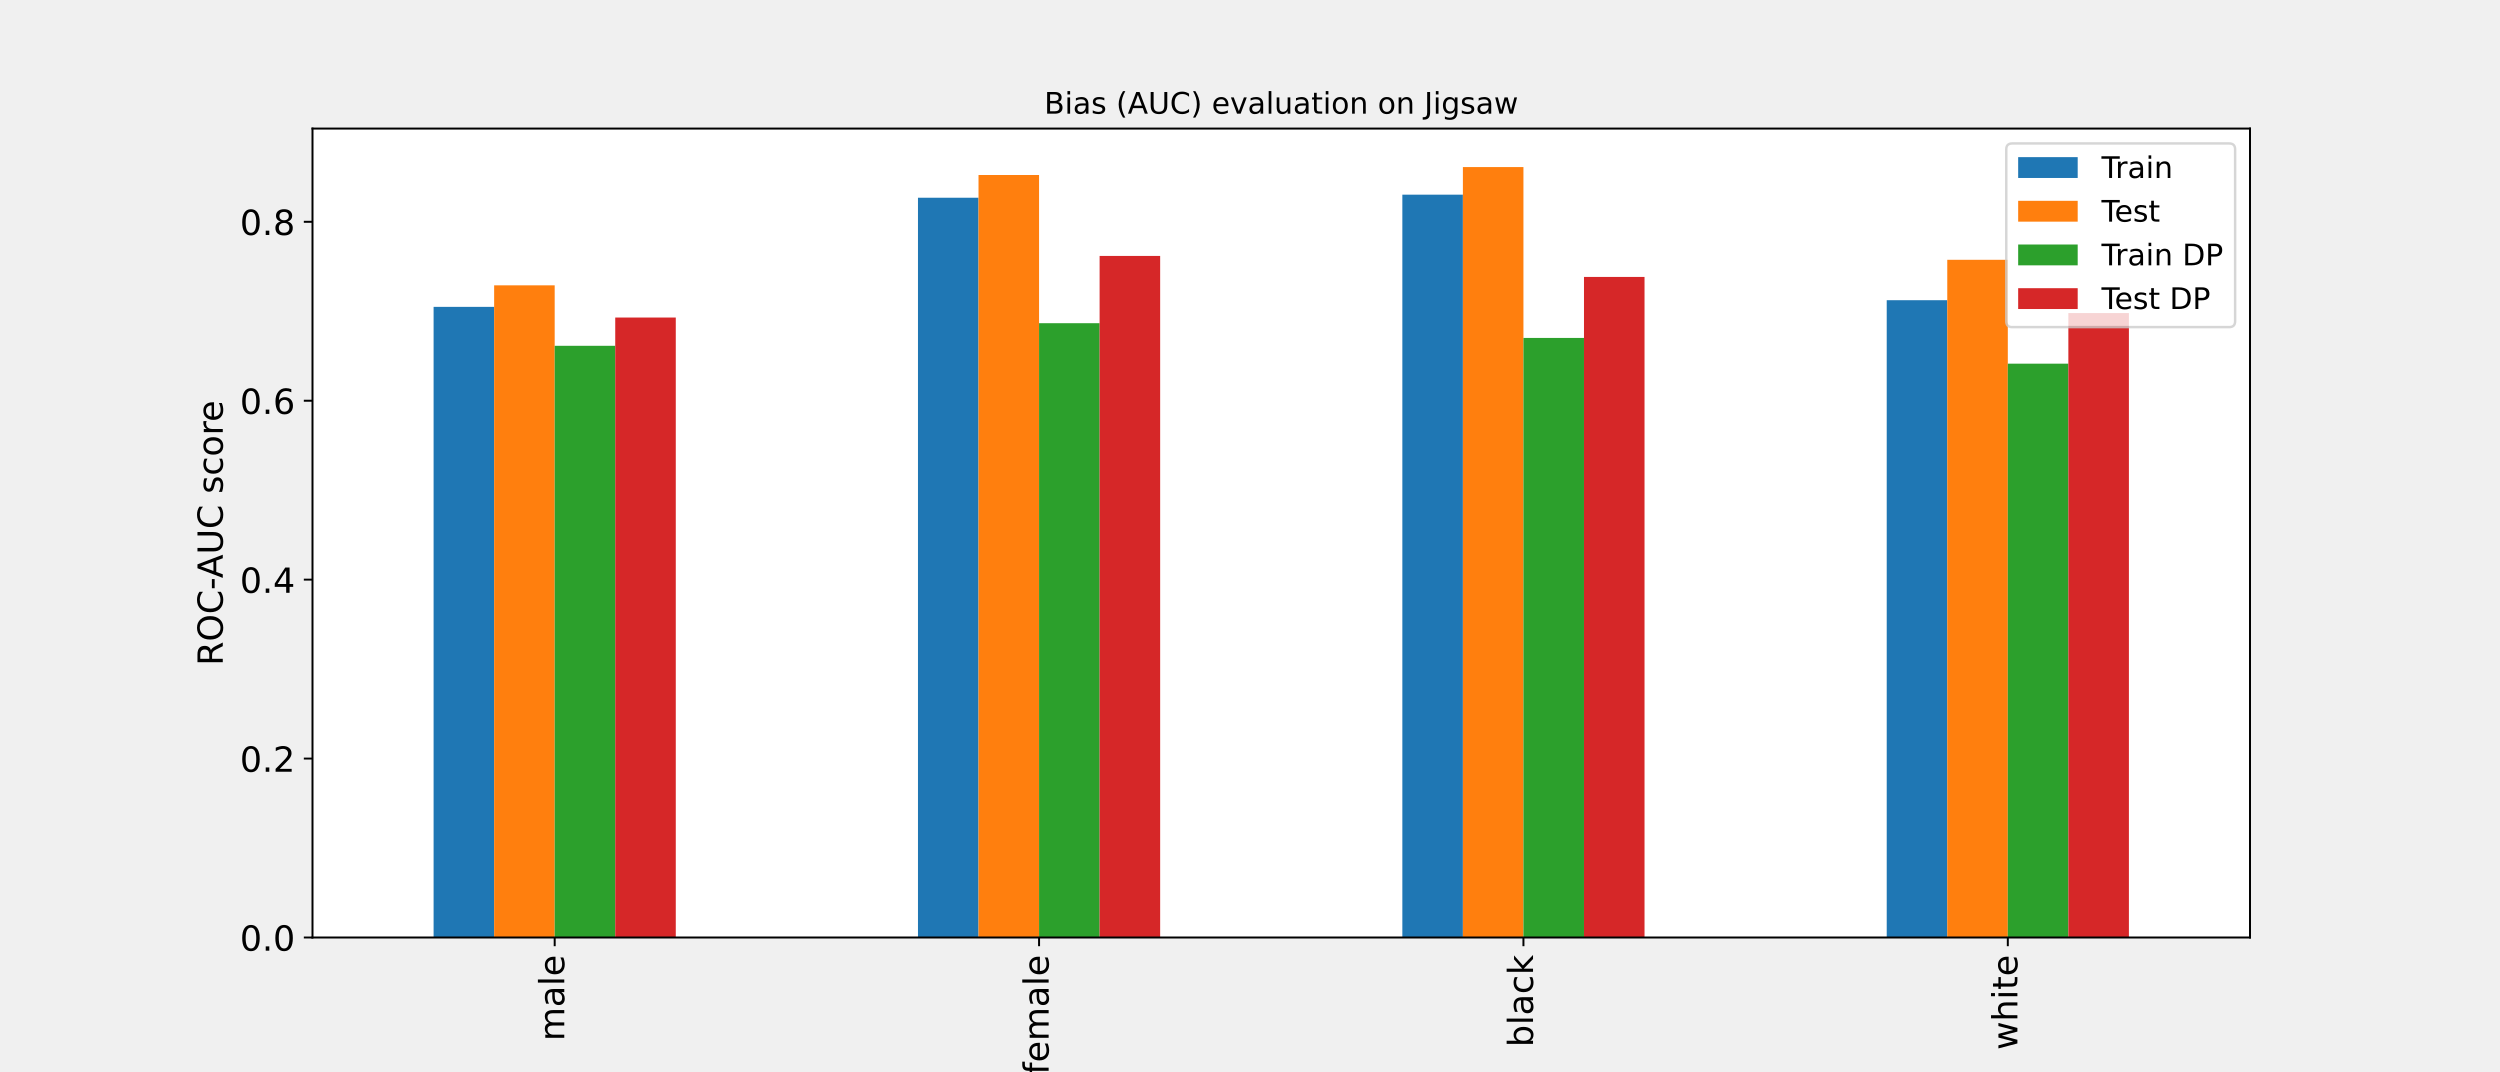
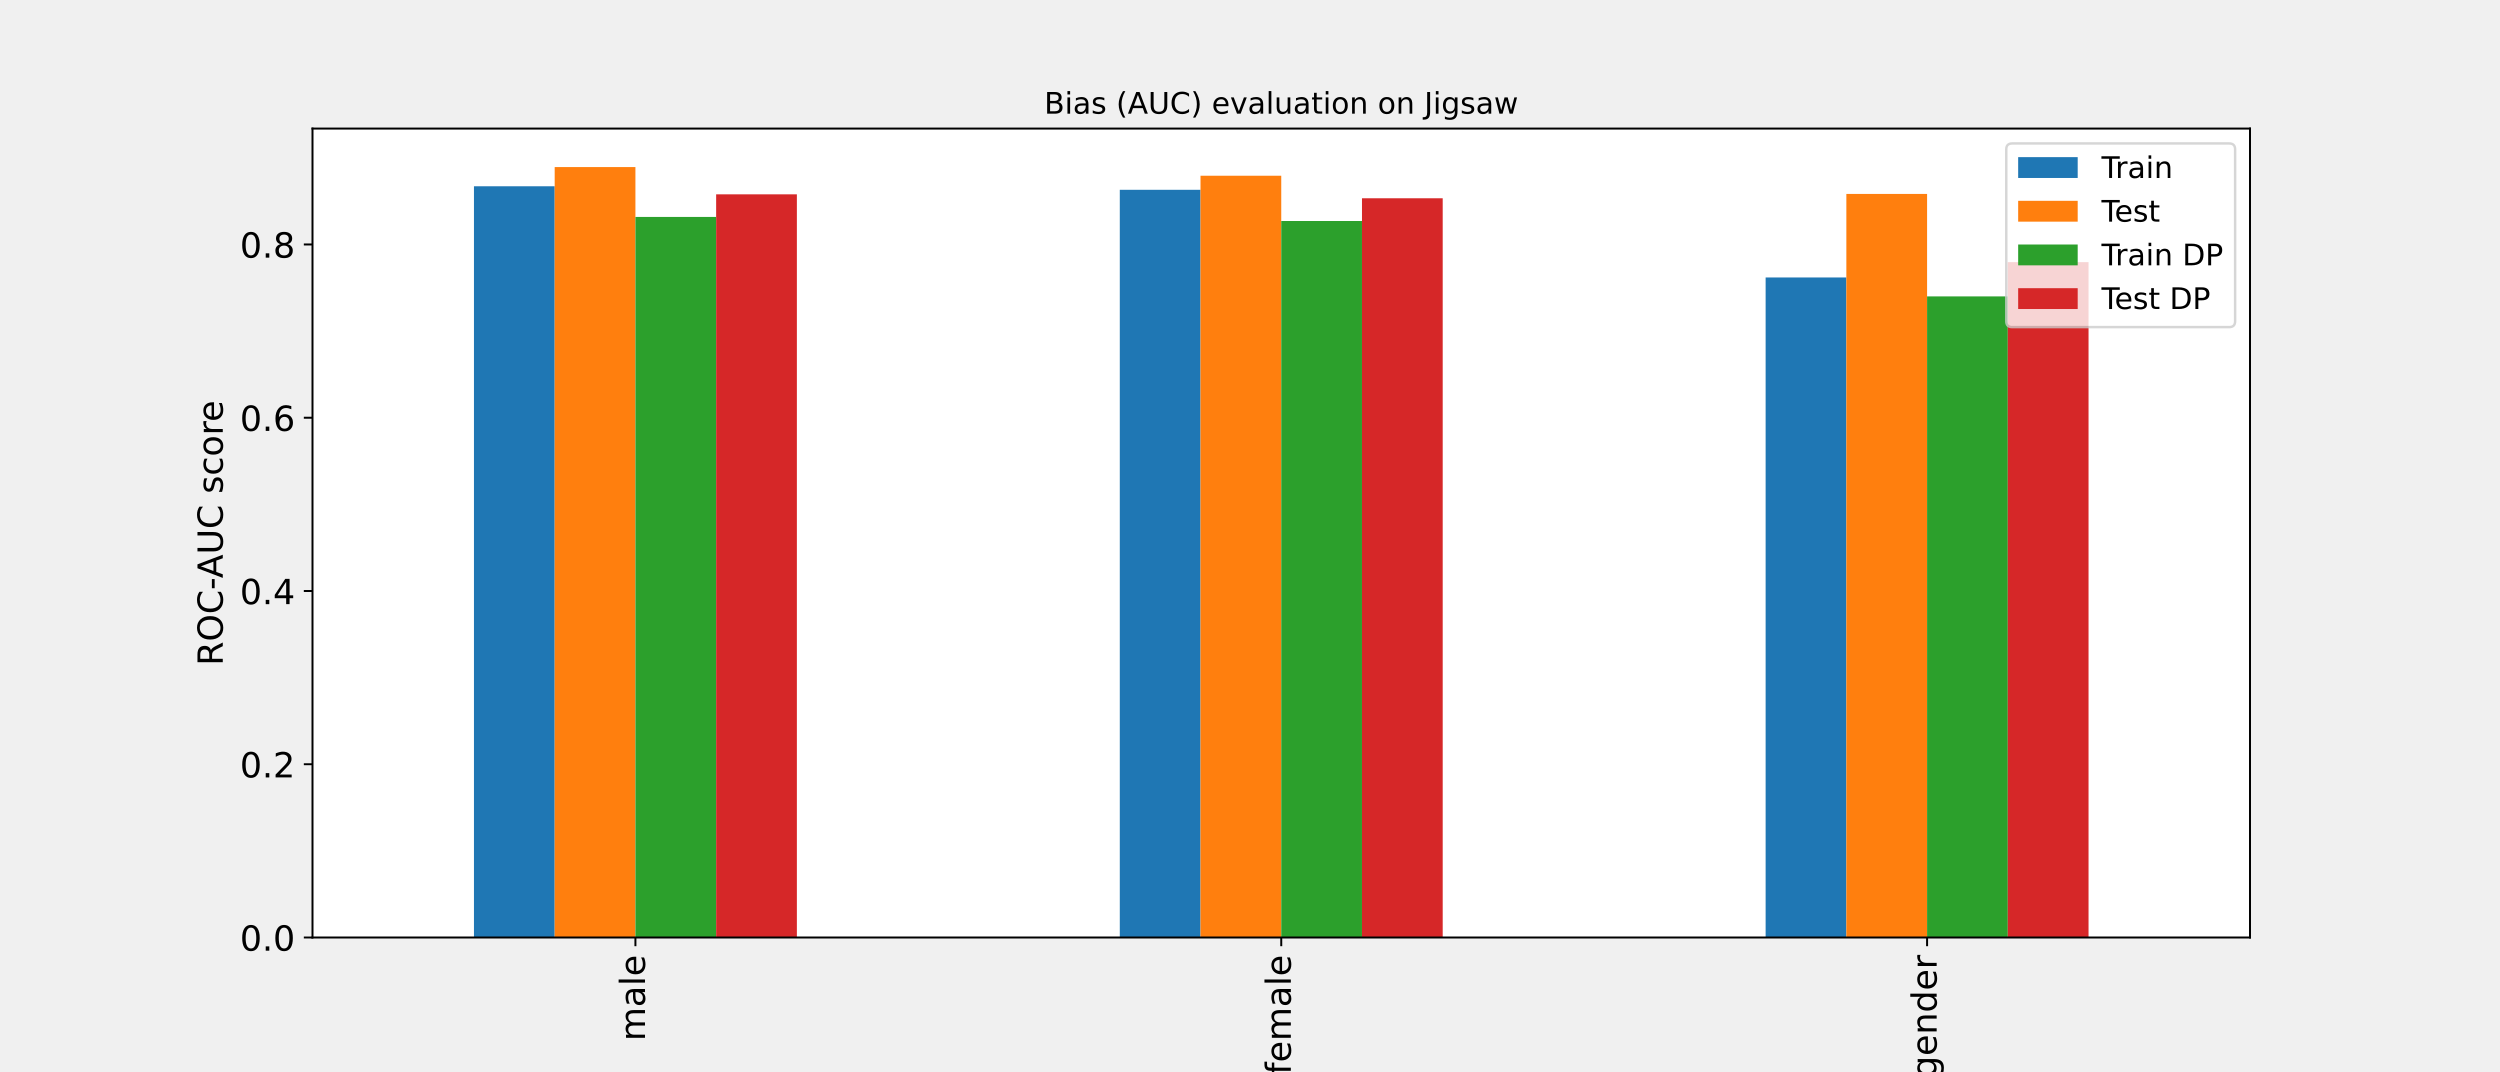
<svg xmlns="http://www.w3.org/2000/svg" xmlns:xlink="http://www.w3.org/1999/xlink" width="1008pt" height="432pt" viewBox="0 0 1008 432" version="1.1">
  <defs>
    <style type="text/css">*{stroke-linejoin: round; stroke-linecap: butt}</style>
  </defs>
  <g id="figure_1">
    <g id="patch_1">
      <path d="M 0 432  L 1008 432  L 1008 0  L 0 0  L 0 432  z " style="fill: none" />
    </g>
    <g id="axes_1">
      <g id="patch_2">
        <path d="M 126 378  L 907.2 378  L 907.2 51.84  L 126 51.84  z " style="fill: #ffffff" />
      </g>
      <g id="patch_3">
-         <path d="M 174.825 378  L 199.238 378  L 199.238 123.717  L 174.825 123.717  z " clip-path="url(#p5485284d85)" style="fill: #1f77b4" />
+         <path d="M 191.1 378  L 223.65 378  L 223.65 75.108  L 191.1 75.108  z " clip-path="url(#p9c6b521ac0)" style="fill: #1f77b4" />
      </g>
      <g id="patch_4">
-         <path d="M 370.125 378  L 394.538 378  L 394.538 79.714  L 370.125 79.714  z " clip-path="url(#p5485284d85)" style="fill: #1f77b4" />
+         <path d="M 451.5 378  L 484.05 378  L 484.05 76.526  L 451.5 76.526  z " clip-path="url(#p9c6b521ac0)" style="fill: #1f77b4" />
      </g>
      <g id="patch_5">
-         <path d="M 565.425 378  L 589.837 378  L 589.837 78.483  L 565.425 78.483  z " clip-path="url(#p5485284d85)" style="fill: #1f77b4" />
+         <path d="M 711.9 378  L 744.45 378  L 744.45 111.884  L 711.9 111.884  z " clip-path="url(#p9c6b521ac0)" style="fill: #1f77b4" />
      </g>
      <g id="patch_6">
-         <path d="M 760.725 378  L 785.138 378  L 785.138 121.033  L 760.725 121.033  z " clip-path="url(#p5485284d85)" style="fill: #1f77b4" />
+         <path d="M 223.65 378  L 256.2 378  L 256.2 67.371  L 223.65 67.371  z " clip-path="url(#p9c6b521ac0)" style="fill: #ff7f0e" />
      </g>
      <g id="patch_7">
-         <path d="M 199.238 378  L 223.65 378  L 223.65 115.05  L 199.238 115.05  z " clip-path="url(#p5485284d85)" style="fill: #ff7f0e" />
+         <path d="M 484.05 378  L 516.6 378  L 516.6 70.865  L 484.05 70.865  z " clip-path="url(#p9c6b521ac0)" style="fill: #ff7f0e" />
      </g>
      <g id="patch_8">
-         <path d="M 394.538 378  L 418.95 378  L 418.95 70.553  L 394.538 70.553  z " clip-path="url(#p5485284d85)" style="fill: #ff7f0e" />
+         <path d="M 744.45 378  L 777 378  L 777 78.185  L 744.45 78.185  z " clip-path="url(#p9c6b521ac0)" style="fill: #ff7f0e" />
      </g>
      <g id="patch_9">
-         <path d="M 589.837 378  L 614.25 378  L 614.25 67.371  L 589.837 67.371  z " clip-path="url(#p5485284d85)" style="fill: #ff7f0e" />
+         <path d="M 256.2 378  L 288.75 378  L 288.75 87.462  L 256.2 87.462  z " clip-path="url(#p9c6b521ac0)" style="fill: #2ca02c" />
      </g>
      <g id="patch_10">
-         <path d="M 785.138 378  L 809.55 378  L 809.55 104.739  L 785.138 104.739  z " clip-path="url(#p5485284d85)" style="fill: #ff7f0e" />
+         <path d="M 516.6 378  L 549.15 378  L 549.15 89.11  L 516.6 89.11  z " clip-path="url(#p9c6b521ac0)" style="fill: #2ca02c" />
      </g>
      <g id="patch_11">
-         <path d="M 223.65 378  L 248.062 378  L 248.062 139.423  L 223.65 139.423  z " clip-path="url(#p5485284d85)" style="fill: #2ca02c" />
+         <path d="M 777 378  L 809.55 378  L 809.55 119.516  L 777 119.516  z " clip-path="url(#p9c6b521ac0)" style="fill: #2ca02c" />
      </g>
      <g id="patch_12">
-         <path d="M 418.95 378  L 443.363 378  L 443.363 130.321  L 418.95 130.321  z " clip-path="url(#p5485284d85)" style="fill: #2ca02c" />
+         <path d="M 288.75 378  L 321.3 378  L 321.3 78.343  L 288.75 78.343  z " clip-path="url(#p9c6b521ac0)" style="fill: #d62728" />
      </g>
      <g id="patch_13">
-         <path d="M 614.25 378  L 638.663 378  L 638.663 136.266  L 614.25 136.266  z " clip-path="url(#p5485284d85)" style="fill: #2ca02c" />
+         <path d="M 549.15 378  L 581.7 378  L 581.7 79.942  L 549.15 79.942  z " clip-path="url(#p9c6b521ac0)" style="fill: #d62728" />
      </g>
      <g id="patch_14">
-         <path d="M 809.55 378  L 833.962 378  L 833.962 146.628  L 809.55 146.628  z " clip-path="url(#p5485284d85)" style="fill: #2ca02c" />
-       </g>
-       <g id="patch_15">
-         <path d="M 248.062 378  L 272.475 378  L 272.475 128.037  L 248.062 128.037  z " clip-path="url(#p5485284d85)" style="fill: #d62728" />
-       </g>
-       <g id="patch_16">
-         <path d="M 443.363 378  L 467.775 378  L 467.775 103.181  L 443.363 103.181  z " clip-path="url(#p5485284d85)" style="fill: #d62728" />
-       </g>
-       <g id="patch_17">
-         <path d="M 638.663 378  L 663.075 378  L 663.075 111.656  L 638.663 111.656  z " clip-path="url(#p5485284d85)" style="fill: #d62728" />
-       </g>
-       <g id="patch_18">
-         <path d="M 833.962 378  L 858.375 378  L 858.375 126.241  L 833.962 126.241  z " clip-path="url(#p5485284d85)" style="fill: #d62728" />
+         <path d="M 809.55 378  L 842.1 378  L 842.1 105.679  L 809.55 105.679  z " clip-path="url(#p9c6b521ac0)" style="fill: #d62728" />
      </g>
      <g id="matplotlib.axis_1">
        <g id="xtick_1">
          <g id="line2d_1">
            <defs>
-               <path id="m1c34c48294" d="M 0 0  L 0 3.5  " style="stroke: #000000; stroke-width: 0.8" />
-             </defs>
-             <g>
-               <use xlink:href="#m1c34c48294" x="223.65" y="378" style="stroke: #000000; stroke-width: 0.8" />
+               <path id="m865c3a730e" d="M 0 0  L 0 3.5  " style="stroke: #000000; stroke-width: 0.8" />
+             </defs>
+             <g>
+               <use xlink:href="#m865c3a730e" x="256.2" y="378" style="stroke: #000000; stroke-width: 0.8" />
            </g>
          </g>
          <g id="text_1">
-             <g transform="translate(227.5131 419.72)rotate(-90)scale(0.14 -0.14)">
+             <g transform="translate(260.0631 419.72)rotate(-90)scale(0.14 -0.14)">
              <defs>
                <path id="DejaVuSans-6d" d="M 3328 2828  Q 3544 3216 3844 3400  Q 4144 3584 4550 3584  Q 5097 3584 5394 3201  Q 5691 2819 5691 2113  L 5691 0  L 5113 0  L 5113 2094  Q 5113 2597 4934 2840  Q 4756 3084 4391 3084  Q 3944 3084 3684 2787  Q 3425 2491 3425 1978  L 3425 0  L 2847 0  L 2847 2094  Q 2847 2600 2669 2842  Q 2491 3084 2119 3084  Q 1678 3084 1418 2786  Q 1159 2488 1159 1978  L 1159 0  L 581 0  L 581 3500  L 1159 3500  L 1159 2956  Q 1356 3278 1631 3431  Q 1906 3584 2284 3584  Q 2666 3584 2933 3390  Q 3200 3197 3328 2828  z " transform="scale(0.015625)" />
                <path id="DejaVuSans-61" d="M 2194 1759  Q 1497 1759 1228 1600  Q 959 1441 959 1056  Q 959 750 1161 570  Q 1363 391 1709 391  Q 2188 391 2477 730  Q 2766 1069 2766 1631  L 2766 1759  L 2194 1759  z M 3341 1997  L 3341 0  L 2766 0  L 2766 531  Q 2569 213 2275 61  Q 1981 -91 1556 -91  Q 1019 -91 701 211  Q 384 513 384 1019  Q 384 1609 779 1909  Q 1175 2209 1959 2209  L 2766 2209  L 2766 2266  Q 2766 2663 2505 2880  Q 2244 3097 1772 3097  Q 1472 3097 1187 3025  Q 903 2953 641 2809  L 641 3341  Q 956 3463 1253 3523  Q 1550 3584 1831 3584  Q 2591 3584 2966 3190  Q 3341 2797 3341 1997  z " transform="scale(0.015625)" />
                <path id="DejaVuSans-6c" d="M 603 4863  L 1178 4863  L 1178 0  L 603 0  L 603 4863  z " transform="scale(0.015625)" />
                <path id="DejaVuSans-65" d="M 3597 1894  L 3597 1613  L 953 1613  Q 991 1019 1311 708  Q 1631 397 2203 397  Q 2534 397 2845 478  Q 3156 559 3463 722  L 3463 178  Q 3153 47 2828 -22  Q 2503 -91 2169 -91  Q 1331 -91 842 396  Q 353 884 353 1716  Q 353 2575 817 3079  Q 1281 3584 2069 3584  Q 2775 3584 3186 3129  Q 3597 2675 3597 1894  z M 3022 2063  Q 3016 2534 2758 2815  Q 2500 3097 2075 3097  Q 1594 3097 1305 2825  Q 1016 2553 972 2059  L 3022 2063  z " transform="scale(0.015625)" />
              </defs>
              <use xlink:href="#DejaVuSans-6d" />
              <use xlink:href="#DejaVuSans-61" x="97.412" />
              <use xlink:href="#DejaVuSans-6c" x="158.691" />
              <use xlink:href="#DejaVuSans-65" x="186.475" />
            </g>
          </g>
        </g>
        <g id="xtick_2">
          <g id="line2d_2">
            <g>
-               <use xlink:href="#m1c34c48294" x="418.95" y="378" style="stroke: #000000; stroke-width: 0.8" />
+               <use xlink:href="#m865c3a730e" x="516.6" y="378" style="stroke: #000000; stroke-width: 0.8" />
            </g>
          </g>
          <g id="text_2">
-             <g transform="translate(422.8131 433.2628)rotate(-90)scale(0.14 -0.14)">
+             <g transform="translate(520.4631 433.2628)rotate(-90)scale(0.14 -0.14)">
              <defs>
                <path id="DejaVuSans-66" d="M 2375 4863  L 2375 4384  L 1825 4384  Q 1516 4384 1395 4259  Q 1275 4134 1275 3809  L 1275 3500  L 2222 3500  L 2222 3053  L 1275 3053  L 1275 0  L 697 0  L 697 3053  L 147 3053  L 147 3500  L 697 3500  L 697 3744  Q 697 4328 969 4595  Q 1241 4863 1831 4863  L 2375 4863  z " transform="scale(0.015625)" />
              </defs>
              <use xlink:href="#DejaVuSans-66" />
              <use xlink:href="#DejaVuSans-65" x="35.205" />
              <use xlink:href="#DejaVuSans-6d" x="96.729" />
              <use xlink:href="#DejaVuSans-61" x="194.141" />
              <use xlink:href="#DejaVuSans-6c" x="255.42" />
              <use xlink:href="#DejaVuSans-65" x="283.203" />
            </g>
          </g>
        </g>
        <g id="xtick_3">
          <g id="line2d_3">
            <g>
-               <use xlink:href="#m1c34c48294" x="614.25" y="378" style="stroke: #000000; stroke-width: 0.8" />
+               <use xlink:href="#m865c3a730e" x="777" y="378" style="stroke: #000000; stroke-width: 0.8" />
            </g>
          </g>
          <g id="text_3">
-             <g transform="translate(618.1131 422.1612)rotate(-90)scale(0.14 -0.14)">
-               <defs>
-                 <path id="DejaVuSans-62" d="M 3116 1747  Q 3116 2381 2855 2742  Q 2594 3103 2138 3103  Q 1681 3103 1420 2742  Q 1159 2381 1159 1747  Q 1159 1113 1420 752  Q 1681 391 2138 391  Q 2594 391 2855 752  Q 3116 1113 3116 1747  z M 1159 2969  Q 1341 3281 1617 3432  Q 1894 3584 2278 3584  Q 2916 3584 3314 3078  Q 3713 2572 3713 1747  Q 3713 922 3314 415  Q 2916 -91 2278 -91  Q 1894 -91 1617 61  Q 1341 213 1159 525  L 1159 0  L 581 0  L 581 4863  L 1159 4863  L 1159 2969  z " transform="scale(0.015625)" />
-                 <path id="DejaVuSans-63" d="M 3122 3366  L 3122 2828  Q 2878 2963 2633 3030  Q 2388 3097 2138 3097  Q 1578 3097 1268 2742  Q 959 2388 959 1747  Q 959 1106 1268 751  Q 1578 397 2138 397  Q 2388 397 2633 464  Q 2878 531 3122 666  L 3122 134  Q 2881 22 2623 -34  Q 2366 -91 2075 -91  Q 1284 -91 818 406  Q 353 903 353 1747  Q 353 2603 823 3093  Q 1294 3584 2113 3584  Q 2378 3584 2631 3529  Q 2884 3475 3122 3366  z " transform="scale(0.015625)" />
-                 <path id="DejaVuSans-6b" d="M 581 4863  L 1159 4863  L 1159 1991  L 2875 3500  L 3609 3500  L 1753 1863  L 3688 0  L 2938 0  L 1159 1709  L 1159 0  L 581 0  L 581 4863  z " transform="scale(0.015625)" />
-               </defs>
-               <use xlink:href="#DejaVuSans-62" />
-               <use xlink:href="#DejaVuSans-6c" x="63.477" />
-               <use xlink:href="#DejaVuSans-61" x="91.26" />
-               <use xlink:href="#DejaVuSans-63" x="152.539" />
-               <use xlink:href="#DejaVuSans-6b" x="207.52" />
-             </g>
-           </g>
-         </g>
-         <g id="xtick_4">
-           <g id="line2d_4">
-             <g>
-               <use xlink:href="#m1c34c48294" x="809.55" y="378" style="stroke: #000000; stroke-width: 0.8" />
-             </g>
-           </g>
-           <g id="text_4">
-             <g transform="translate(813.4131 423.3141)rotate(-90)scale(0.14 -0.14)">
-               <defs>
-                 <path id="DejaVuSans-77" d="M 269 3500  L 844 3500  L 1563 769  L 2278 3500  L 2956 3500  L 3675 769  L 4391 3500  L 4966 3500  L 4050 0  L 3372 0  L 2619 2869  L 1863 0  L 1184 0  L 269 3500  z " transform="scale(0.015625)" />
-                 <path id="DejaVuSans-68" d="M 3513 2113  L 3513 0  L 2938 0  L 2938 2094  Q 2938 2591 2744 2837  Q 2550 3084 2163 3084  Q 1697 3084 1428 2787  Q 1159 2491 1159 1978  L 1159 0  L 581 0  L 581 4863  L 1159 4863  L 1159 2956  Q 1366 3272 1645 3428  Q 1925 3584 2291 3584  Q 2894 3584 3203 3211  Q 3513 2838 3513 2113  z " transform="scale(0.015625)" />
-                 <path id="DejaVuSans-69" d="M 603 3500  L 1178 3500  L 1178 0  L 603 0  L 603 3500  z M 603 4863  L 1178 4863  L 1178 4134  L 603 4134  L 603 4863  z " transform="scale(0.015625)" />
+             <g transform="translate(780.8631 470.6209)rotate(-90)scale(0.14 -0.14)">
+               <defs>
                <path id="DejaVuSans-74" d="M 1172 4494  L 1172 3500  L 2356 3500  L 2356 3053  L 1172 3053  L 1172 1153  Q 1172 725 1289 603  Q 1406 481 1766 481  L 2356 481  L 2356 0  L 1766 0  Q 1100 0 847 248  Q 594 497 594 1153  L 594 3053  L 172 3053  L 172 3500  L 594 3500  L 594 4494  L 1172 4494  z " transform="scale(0.015625)" />
-               </defs>
-               <use xlink:href="#DejaVuSans-77" />
-               <use xlink:href="#DejaVuSans-68" x="81.787" />
-               <use xlink:href="#DejaVuSans-69" x="145.166" />
-               <use xlink:href="#DejaVuSans-74" x="172.949" />
-               <use xlink:href="#DejaVuSans-65" x="212.158" />
-             </g>
-           </g>
-         </g>
-         <g id="text_5">
-           <g transform="translate(489.7714 447.9006)scale(0.14 -0.14)">
+                 <path id="DejaVuSans-72" d="M 2631 2963  Q 2534 3019 2420 3045  Q 2306 3072 2169 3072  Q 1681 3072 1420 2755  Q 1159 2438 1159 1844  L 1159 0  L 581 0  L 581 3500  L 1159 3500  L 1159 2956  Q 1341 3275 1631 3429  Q 1922 3584 2338 3584  Q 2397 3584 2469 3576  Q 2541 3569 2628 3553  L 2631 2963  z " transform="scale(0.015625)" />
+                 <path id="DejaVuSans-6e" d="M 3513 2113  L 3513 0  L 2938 0  L 2938 2094  Q 2938 2591 2744 2837  Q 2550 3084 2163 3084  Q 1697 3084 1428 2787  Q 1159 2491 1159 1978  L 1159 0  L 581 0  L 581 3500  L 1159 3500  L 1159 2956  Q 1366 3272 1645 3428  Q 1925 3584 2291 3584  Q 2894 3584 3203 3211  Q 3513 2838 3513 2113  z " transform="scale(0.015625)" />
+                 <path id="DejaVuSans-73" d="M 2834 3397  L 2834 2853  Q 2591 2978 2328 3040  Q 2066 3103 1784 3103  Q 1356 3103 1142 2972  Q 928 2841 928 2578  Q 928 2378 1081 2264  Q 1234 2150 1697 2047  L 1894 2003  Q 2506 1872 2764 1633  Q 3022 1394 3022 966  Q 3022 478 2636 193  Q 2250 -91 1575 -91  Q 1294 -91 989 -36  Q 684 19 347 128  L 347 722  Q 666 556 975 473  Q 1284 391 1588 391  Q 1994 391 2212 530  Q 2431 669 2431 922  Q 2431 1156 2273 1281  Q 2116 1406 1581 1522  L 1381 1569  Q 847 1681 609 1914  Q 372 2147 372 2553  Q 372 3047 722 3315  Q 1072 3584 1716 3584  Q 2034 3584 2315 3537  Q 2597 3491 2834 3397  z " transform="scale(0.015625)" />
+                 <path id="DejaVuSans-67" d="M 2906 1791  Q 2906 2416 2648 2759  Q 2391 3103 1925 3103  Q 1463 3103 1205 2759  Q 947 2416 947 1791  Q 947 1169 1205 825  Q 1463 481 1925 481  Q 2391 481 2648 825  Q 2906 1169 2906 1791  z M 3481 434  Q 3481 -459 3084 -895  Q 2688 -1331 1869 -1331  Q 1566 -1331 1297 -1286  Q 1028 -1241 775 -1147  L 775 -588  Q 1028 -725 1275 -790  Q 1522 -856 1778 -856  Q 2344 -856 2625 -561  Q 2906 -266 2906 331  L 2906 616  Q 2728 306 2450 153  Q 2172 0 1784 0  Q 1141 0 747 490  Q 353 981 353 1791  Q 353 2603 747 3093  Q 1141 3584 1784 3584  Q 2172 3584 2450 3431  Q 2728 3278 2906 2969  L 2906 3500  L 3481 3500  L 3481 434  z " transform="scale(0.015625)" />
+                 <path id="DejaVuSans-64" d="M 2906 2969  L 2906 4863  L 3481 4863  L 3481 0  L 2906 0  L 2906 525  Q 2725 213 2448 61  Q 2172 -91 1784 -91  Q 1150 -91 751 415  Q 353 922 353 1747  Q 353 2572 751 3078  Q 1150 3584 1784 3584  Q 2172 3584 2448 3432  Q 2725 3281 2906 2969  z M 947 1747  Q 947 1113 1208 752  Q 1469 391 1925 391  Q 2381 391 2643 752  Q 2906 1113 2906 1747  Q 2906 2381 2643 2742  Q 2381 3103 1925 3103  Q 1469 3103 1208 2742  Q 947 2381 947 1747  z " transform="scale(0.015625)" />
+               </defs>
+               <use xlink:href="#DejaVuSans-74" />
+               <use xlink:href="#DejaVuSans-72" x="39.209" />
+               <use xlink:href="#DejaVuSans-61" x="80.322" />
+               <use xlink:href="#DejaVuSans-6e" x="141.602" />
+               <use xlink:href="#DejaVuSans-73" x="204.98" />
+               <use xlink:href="#DejaVuSans-67" x="257.08" />
+               <use xlink:href="#DejaVuSans-65" x="320.557" />
+               <use xlink:href="#DejaVuSans-6e" x="382.08" />
+               <use xlink:href="#DejaVuSans-64" x="445.459" />
+               <use xlink:href="#DejaVuSans-65" x="508.936" />
+               <use xlink:href="#DejaVuSans-72" x="570.459" />
+             </g>
+           </g>
+         </g>
+         <g id="text_4">
+           <g transform="translate(489.7714 485.2588)scale(0.14 -0.14)">
            <defs>
              <path id="DejaVuSans-49" d="M 628 4666  L 1259 4666  L 1259 0  L 628 0  L 628 4666  z " transform="scale(0.015625)" />
-               <path id="DejaVuSans-64" d="M 2906 2969  L 2906 4863  L 3481 4863  L 3481 0  L 2906 0  L 2906 525  Q 2725 213 2448 61  Q 2172 -91 1784 -91  Q 1150 -91 751 415  Q 353 922 353 1747  Q 353 2572 751 3078  Q 1150 3584 1784 3584  Q 2172 3584 2448 3432  Q 2725 3281 2906 2969  z M 947 1747  Q 947 1113 1208 752  Q 1469 391 1925 391  Q 2381 391 2643 752  Q 2906 1113 2906 1747  Q 2906 2381 2643 2742  Q 2381 3103 1925 3103  Q 1469 3103 1208 2742  Q 947 2381 947 1747  z " transform="scale(0.015625)" />
-               <path id="DejaVuSans-6e" d="M 3513 2113  L 3513 0  L 2938 0  L 2938 2094  Q 2938 2591 2744 2837  Q 2550 3084 2163 3084  Q 1697 3084 1428 2787  Q 1159 2491 1159 1978  L 1159 0  L 581 0  L 581 3500  L 1159 3500  L 1159 2956  Q 1366 3272 1645 3428  Q 1925 3584 2291 3584  Q 2894 3584 3203 3211  Q 3513 2838 3513 2113  z " transform="scale(0.015625)" />
+               <path id="DejaVuSans-69" d="M 603 3500  L 1178 3500  L 1178 0  L 603 0  L 603 3500  z M 603 4863  L 1178 4863  L 1178 4134  L 603 4134  L 603 4863  z " transform="scale(0.015625)" />
              <path id="DejaVuSans-79" d="M 2059 -325  Q 1816 -950 1584 -1140  Q 1353 -1331 966 -1331  L 506 -1331  L 506 -850  L 844 -850  Q 1081 -850 1212 -737  Q 1344 -625 1503 -206  L 1606 56  L 191 3500  L 800 3500  L 1894 763  L 2988 3500  L 3597 3500  L 2059 -325  z " transform="scale(0.015625)" />
            </defs>
            <use xlink:href="#DejaVuSans-49" />
            <use xlink:href="#DejaVuSans-64" x="29.492" />
            <use xlink:href="#DejaVuSans-65" x="92.969" />
            <use xlink:href="#DejaVuSans-6e" x="154.492" />
            <use xlink:href="#DejaVuSans-74" x="217.871" />
            <use xlink:href="#DejaVuSans-69" x="257.08" />
            <use xlink:href="#DejaVuSans-74" x="284.863" />
            <use xlink:href="#DejaVuSans-79" x="324.072" />
          </g>
        </g>
      </g>
      <g id="matplotlib.axis_2">
        <g id="ytick_1">
-           <g id="line2d_5">
-             <defs>
-               <path id="mc48a473518" d="M 0 0  L -3.5 0  " style="stroke: #000000; stroke-width: 0.8" />
-             </defs>
-             <g>
-               <use xlink:href="#mc48a473518" x="126" y="378" style="stroke: #000000; stroke-width: 0.8" />
-             </g>
-           </g>
-           <g id="text_6">
+           <g id="line2d_4">
+             <defs>
+               <path id="mccfaea343c" d="M 0 0  L -3.5 0  " style="stroke: #000000; stroke-width: 0.8" />
+             </defs>
+             <g>
+               <use xlink:href="#mccfaea343c" x="126" y="378" style="stroke: #000000; stroke-width: 0.8" />
+             </g>
+           </g>
+           <g id="text_5">
            <g transform="translate(96.73562 383.3189)scale(0.14 -0.14)">
              <defs>
                <path id="DejaVuSans-30" d="M 2034 4250  Q 1547 4250 1301 3770  Q 1056 3291 1056 2328  Q 1056 1369 1301 889  Q 1547 409 2034 409  Q 2525 409 2770 889  Q 3016 1369 3016 2328  Q 3016 3291 2770 3770  Q 2525 4250 2034 4250  z M 2034 4750  Q 2819 4750 3233 4129  Q 3647 3509 3647 2328  Q 3647 1150 3233 529  Q 2819 -91 2034 -91  Q 1250 -91 836 529  Q 422 1150 422 2328  Q 422 3509 836 4129  Q 1250 4750 2034 4750  z " transform="scale(0.015625)" />
                <path id="DejaVuSans-2e" d="M 684 794  L 1344 794  L 1344 0  L 684 0  L 684 794  z " transform="scale(0.015625)" />
              </defs>
              <use xlink:href="#DejaVuSans-30" />
              <use xlink:href="#DejaVuSans-2e" x="63.623" />
              <use xlink:href="#DejaVuSans-30" x="95.41" />
            </g>
          </g>
        </g>
        <g id="ytick_2">
+           <g id="line2d_5">
+             <g>
+               <use xlink:href="#mccfaea343c" x="126" y="308.14" style="stroke: #000000; stroke-width: 0.8" />
+             </g>
+           </g>
+           <g id="text_6">
+             <g transform="translate(96.73562 313.4593)scale(0.14 -0.14)">
+               <defs>
+                 <path id="DejaVuSans-32" d="M 1228 531  L 3431 531  L 3431 0  L 469 0  L 469 531  Q 828 903 1448 1529  Q 2069 2156 2228 2338  Q 2531 2678 2651 2914  Q 2772 3150 2772 3378  Q 2772 3750 2511 3984  Q 2250 4219 1831 4219  Q 1534 4219 1204 4116  Q 875 4013 500 3803  L 500 4441  Q 881 4594 1212 4672  Q 1544 4750 1819 4750  Q 2544 4750 2975 4387  Q 3406 4025 3406 3419  Q 3406 3131 3298 2873  Q 3191 2616 2906 2266  Q 2828 2175 2409 1742  Q 1991 1309 1228 531  z " transform="scale(0.015625)" />
+               </defs>
+               <use xlink:href="#DejaVuSans-30" />
+               <use xlink:href="#DejaVuSans-2e" x="63.623" />
+               <use xlink:href="#DejaVuSans-32" x="95.41" />
+             </g>
+           </g>
+         </g>
+         <g id="ytick_3">
          <g id="line2d_6">
            <g>
-               <use xlink:href="#mc48a473518" x="126" y="305.855" style="stroke: #000000; stroke-width: 0.8" />
+               <use xlink:href="#mccfaea343c" x="126" y="238.281" style="stroke: #000000; stroke-width: 0.8" />
            </g>
          </g>
          <g id="text_7">
-             <g transform="translate(96.73562 311.1743)scale(0.14 -0.14)">
-               <defs>
-                 <path id="DejaVuSans-32" d="M 1228 531  L 3431 531  L 3431 0  L 469 0  L 469 531  Q 828 903 1448 1529  Q 2069 2156 2228 2338  Q 2531 2678 2651 2914  Q 2772 3150 2772 3378  Q 2772 3750 2511 3984  Q 2250 4219 1831 4219  Q 1534 4219 1204 4116  Q 875 4013 500 3803  L 500 4441  Q 881 4594 1212 4672  Q 1544 4750 1819 4750  Q 2544 4750 2975 4387  Q 3406 4025 3406 3419  Q 3406 3131 3298 2873  Q 3191 2616 2906 2266  Q 2828 2175 2409 1742  Q 1991 1309 1228 531  z " transform="scale(0.015625)" />
-               </defs>
-               <use xlink:href="#DejaVuSans-30" />
-               <use xlink:href="#DejaVuSans-2e" x="63.623" />
-               <use xlink:href="#DejaVuSans-32" x="95.41" />
-             </g>
-           </g>
-         </g>
-         <g id="ytick_3">
+             <g transform="translate(96.73562 243.5997)scale(0.14 -0.14)">
+               <defs>
+                 <path id="DejaVuSans-34" d="M 2419 4116  L 825 1625  L 2419 1625  L 2419 4116  z M 2253 4666  L 3047 4666  L 3047 1625  L 3713 1625  L 3713 1100  L 3047 1100  L 3047 0  L 2419 0  L 2419 1100  L 313 1100  L 313 1709  L 2253 4666  z " transform="scale(0.015625)" />
+               </defs>
+               <use xlink:href="#DejaVuSans-30" />
+               <use xlink:href="#DejaVuSans-2e" x="63.623" />
+               <use xlink:href="#DejaVuSans-34" x="95.41" />
+             </g>
+           </g>
+         </g>
+         <g id="ytick_4">
          <g id="line2d_7">
            <g>
-               <use xlink:href="#mc48a473518" x="126" y="233.711" style="stroke: #000000; stroke-width: 0.8" />
+               <use xlink:href="#mccfaea343c" x="126" y="168.421" style="stroke: #000000; stroke-width: 0.8" />
            </g>
          </g>
          <g id="text_8">
-             <g transform="translate(96.73562 239.0296)scale(0.14 -0.14)">
-               <defs>
-                 <path id="DejaVuSans-34" d="M 2419 4116  L 825 1625  L 2419 1625  L 2419 4116  z M 2253 4666  L 3047 4666  L 3047 1625  L 3713 1625  L 3713 1100  L 3047 1100  L 3047 0  L 2419 0  L 2419 1100  L 313 1100  L 313 1709  L 2253 4666  z " transform="scale(0.015625)" />
-               </defs>
-               <use xlink:href="#DejaVuSans-30" />
-               <use xlink:href="#DejaVuSans-2e" x="63.623" />
-               <use xlink:href="#DejaVuSans-34" x="95.41" />
-             </g>
-           </g>
-         </g>
-         <g id="ytick_4">
+             <g transform="translate(96.73562 173.7401)scale(0.14 -0.14)">
+               <defs>
+                 <path id="DejaVuSans-36" d="M 2113 2584  Q 1688 2584 1439 2293  Q 1191 2003 1191 1497  Q 1191 994 1439 701  Q 1688 409 2113 409  Q 2538 409 2786 701  Q 3034 994 3034 1497  Q 3034 2003 2786 2293  Q 2538 2584 2113 2584  z M 3366 4563  L 3366 3988  Q 3128 4100 2886 4159  Q 2644 4219 2406 4219  Q 1781 4219 1451 3797  Q 1122 3375 1075 2522  Q 1259 2794 1537 2939  Q 1816 3084 2150 3084  Q 2853 3084 3261 2657  Q 3669 2231 3669 1497  Q 3669 778 3244 343  Q 2819 -91 2113 -91  Q 1303 -91 875 529  Q 447 1150 447 2328  Q 447 3434 972 4092  Q 1497 4750 2381 4750  Q 2619 4750 2861 4703  Q 3103 4656 3366 4563  z " transform="scale(0.015625)" />
+               </defs>
+               <use xlink:href="#DejaVuSans-30" />
+               <use xlink:href="#DejaVuSans-2e" x="63.623" />
+               <use xlink:href="#DejaVuSans-36" x="95.41" />
+             </g>
+           </g>
+         </g>
+         <g id="ytick_5">
          <g id="line2d_8">
            <g>
-               <use xlink:href="#mc48a473518" x="126" y="161.566" style="stroke: #000000; stroke-width: 0.8" />
+               <use xlink:href="#mccfaea343c" x="126" y="98.562" style="stroke: #000000; stroke-width: 0.8" />
            </g>
          </g>
          <g id="text_9">
-             <g transform="translate(96.73562 166.885)scale(0.14 -0.14)">
-               <defs>
-                 <path id="DejaVuSans-36" d="M 2113 2584  Q 1688 2584 1439 2293  Q 1191 2003 1191 1497  Q 1191 994 1439 701  Q 1688 409 2113 409  Q 2538 409 2786 701  Q 3034 994 3034 1497  Q 3034 2003 2786 2293  Q 2538 2584 2113 2584  z M 3366 4563  L 3366 3988  Q 3128 4100 2886 4159  Q 2644 4219 2406 4219  Q 1781 4219 1451 3797  Q 1122 3375 1075 2522  Q 1259 2794 1537 2939  Q 1816 3084 2150 3084  Q 2853 3084 3261 2657  Q 3669 2231 3669 1497  Q 3669 778 3244 343  Q 2819 -91 2113 -91  Q 1303 -91 875 529  Q 447 1150 447 2328  Q 447 3434 972 4092  Q 1497 4750 2381 4750  Q 2619 4750 2861 4703  Q 3103 4656 3366 4563  z " transform="scale(0.015625)" />
-               </defs>
-               <use xlink:href="#DejaVuSans-30" />
-               <use xlink:href="#DejaVuSans-2e" x="63.623" />
-               <use xlink:href="#DejaVuSans-36" x="95.41" />
-             </g>
-           </g>
-         </g>
-         <g id="ytick_5">
-           <g id="line2d_9">
-             <g>
-               <use xlink:href="#mc48a473518" x="126" y="89.421" style="stroke: #000000; stroke-width: 0.8" />
-             </g>
-           </g>
-           <g id="text_10">
-             <g transform="translate(96.73562 94.74032)scale(0.14 -0.14)">
+             <g transform="translate(96.73562 103.8805)scale(0.14 -0.14)">
              <defs>
                <path id="DejaVuSans-38" d="M 2034 2216  Q 1584 2216 1326 1975  Q 1069 1734 1069 1313  Q 1069 891 1326 650  Q 1584 409 2034 409  Q 2484 409 2743 651  Q 3003 894 3003 1313  Q 3003 1734 2745 1975  Q 2488 2216 2034 2216  z M 1403 2484  Q 997 2584 770 2862  Q 544 3141 544 3541  Q 544 4100 942 4425  Q 1341 4750 2034 4750  Q 2731 4750 3128 4425  Q 3525 4100 3525 3541  Q 3525 3141 3298 2862  Q 3072 2584 2669 2484  Q 3125 2378 3379 2068  Q 3634 1759 3634 1313  Q 3634 634 3220 271  Q 2806 -91 2034 -91  Q 1263 -91 848 271  Q 434 634 434 1313  Q 434 1759 690 2068  Q 947 2378 1403 2484  z M 1172 3481  Q 1172 3119 1398 2916  Q 1625 2713 2034 2713  Q 2441 2713 2670 2916  Q 2900 3119 2900 3481  Q 2900 3844 2670 4047  Q 2441 4250 2034 4250  Q 1625 4250 1398 4047  Q 1172 3844 1172 3481  z " transform="scale(0.015625)" />
              </defs>
              <use xlink:href="#DejaVuSans-30" />
              <use xlink:href="#DejaVuSans-2e" x="63.623" />
              <use xlink:href="#DejaVuSans-38" x="95.41" />
            </g>
          </g>
        </g>
-         <g id="text_11">
+         <g id="text_10">
          <g transform="translate(89.82406 268.3803)rotate(-90)scale(0.14 -0.14)">
            <defs>
              <path id="DejaVuSans-52" d="M 2841 2188  Q 3044 2119 3236 1894  Q 3428 1669 3622 1275  L 4263 0  L 3584 0  L 2988 1197  Q 2756 1666 2539 1819  Q 2322 1972 1947 1972  L 1259 1972  L 1259 0  L 628 0  L 628 4666  L 2053 4666  Q 2853 4666 3247 4331  Q 3641 3997 3641 3322  Q 3641 2881 3436 2590  Q 3231 2300 2841 2188  z M 1259 4147  L 1259 2491  L 2053 2491  Q 2509 2491 2742 2702  Q 2975 2913 2975 3322  Q 2975 3731 2742 3939  Q 2509 4147 2053 4147  L 1259 4147  z " transform="scale(0.015625)" />
              <path id="DejaVuSans-4f" d="M 2522 4238  Q 1834 4238 1429 3725  Q 1025 3213 1025 2328  Q 1025 1447 1429 934  Q 1834 422 2522 422  Q 3209 422 3611 934  Q 4013 1447 4013 2328  Q 4013 3213 3611 3725  Q 3209 4238 2522 4238  z M 2522 4750  Q 3503 4750 4090 4092  Q 4678 3434 4678 2328  Q 4678 1225 4090 567  Q 3503 -91 2522 -91  Q 1538 -91 948 565  Q 359 1222 359 2328  Q 359 3434 948 4092  Q 1538 4750 2522 4750  z " transform="scale(0.015625)" />
              <path id="DejaVuSans-43" d="M 4122 4306  L 4122 3641  Q 3803 3938 3442 4084  Q 3081 4231 2675 4231  Q 1875 4231 1450 3742  Q 1025 3253 1025 2328  Q 1025 1406 1450 917  Q 1875 428 2675 428  Q 3081 428 3442 575  Q 3803 722 4122 1019  L 4122 359  Q 3791 134 3420 21  Q 3050 -91 2638 -91  Q 1578 -91 968 557  Q 359 1206 359 2328  Q 359 3453 968 4101  Q 1578 4750 2638 4750  Q 3056 4750 3426 4639  Q 3797 4528 4122 4306  z " transform="scale(0.015625)" />
              <path id="DejaVuSans-2d" d="M 313 2009  L 1997 2009  L 1997 1497  L 313 1497  L 313 2009  z " transform="scale(0.015625)" />
              <path id="DejaVuSans-41" d="M 2188 4044  L 1331 1722  L 3047 1722  L 2188 4044  z M 1831 4666  L 2547 4666  L 4325 0  L 3669 0  L 3244 1197  L 1141 1197  L 716 0  L 50 0  L 1831 4666  z " transform="scale(0.015625)" />
              <path id="DejaVuSans-55" d="M 556 4666  L 1191 4666  L 1191 1831  Q 1191 1081 1462 751  Q 1734 422 2344 422  Q 2950 422 3222 751  Q 3494 1081 3494 1831  L 3494 4666  L 4128 4666  L 4128 1753  Q 4128 841 3676 375  Q 3225 -91 2344 -91  Q 1459 -91 1007 375  Q 556 841 556 1753  L 556 4666  z " transform="scale(0.015625)" />
              <path id="DejaVuSans-20" transform="scale(0.015625)" />
-               <path id="DejaVuSans-73" d="M 2834 3397  L 2834 2853  Q 2591 2978 2328 3040  Q 2066 3103 1784 3103  Q 1356 3103 1142 2972  Q 928 2841 928 2578  Q 928 2378 1081 2264  Q 1234 2150 1697 2047  L 1894 2003  Q 2506 1872 2764 1633  Q 3022 1394 3022 966  Q 3022 478 2636 193  Q 2250 -91 1575 -91  Q 1294 -91 989 -36  Q 684 19 347 128  L 347 722  Q 666 556 975 473  Q 1284 391 1588 391  Q 1994 391 2212 530  Q 2431 669 2431 922  Q 2431 1156 2273 1281  Q 2116 1406 1581 1522  L 1381 1569  Q 847 1681 609 1914  Q 372 2147 372 2553  Q 372 3047 722 3315  Q 1072 3584 1716 3584  Q 2034 3584 2315 3537  Q 2597 3491 2834 3397  z " transform="scale(0.015625)" />
+               <path id="DejaVuSans-63" d="M 3122 3366  L 3122 2828  Q 2878 2963 2633 3030  Q 2388 3097 2138 3097  Q 1578 3097 1268 2742  Q 959 2388 959 1747  Q 959 1106 1268 751  Q 1578 397 2138 397  Q 2388 397 2633 464  Q 2878 531 3122 666  L 3122 134  Q 2881 22 2623 -34  Q 2366 -91 2075 -91  Q 1284 -91 818 406  Q 353 903 353 1747  Q 353 2603 823 3093  Q 1294 3584 2113 3584  Q 2378 3584 2631 3529  Q 2884 3475 3122 3366  z " transform="scale(0.015625)" />
              <path id="DejaVuSans-6f" d="M 1959 3097  Q 1497 3097 1228 2736  Q 959 2375 959 1747  Q 959 1119 1226 758  Q 1494 397 1959 397  Q 2419 397 2687 759  Q 2956 1122 2956 1747  Q 2956 2369 2687 2733  Q 2419 3097 1959 3097  z M 1959 3584  Q 2709 3584 3137 3096  Q 3566 2609 3566 1747  Q 3566 888 3137 398  Q 2709 -91 1959 -91  Q 1206 -91 779 398  Q 353 888 353 1747  Q 353 2609 779 3096  Q 1206 3584 1959 3584  z " transform="scale(0.015625)" />
-               <path id="DejaVuSans-72" d="M 2631 2963  Q 2534 3019 2420 3045  Q 2306 3072 2169 3072  Q 1681 3072 1420 2755  Q 1159 2438 1159 1844  L 1159 0  L 581 0  L 581 3500  L 1159 3500  L 1159 2956  Q 1341 3275 1631 3429  Q 1922 3584 2338 3584  Q 2397 3584 2469 3576  Q 2541 3569 2628 3553  L 2631 2963  z " transform="scale(0.015625)" />
            </defs>
            <use xlink:href="#DejaVuSans-52" />
            <use xlink:href="#DejaVuSans-4f" x="69.482" />
            <use xlink:href="#DejaVuSans-43" x="148.193" />
            <use xlink:href="#DejaVuSans-2d" x="218.018" />
            <use xlink:href="#DejaVuSans-41" x="251.852" />
            <use xlink:href="#DejaVuSans-55" x="320.26" />
            <use xlink:href="#DejaVuSans-43" x="393.453" />
            <use xlink:href="#DejaVuSans-20" x="463.277" />
            <use xlink:href="#DejaVuSans-73" x="495.064" />
            <use xlink:href="#DejaVuSans-63" x="547.164" />
            <use xlink:href="#DejaVuSans-6f" x="602.145" />
            <use xlink:href="#DejaVuSans-72" x="663.326" />
            <use xlink:href="#DejaVuSans-65" x="702.189" />
          </g>
        </g>
      </g>
-       <g id="patch_19">
+       <g id="patch_15">
        <path d="M 126 378  L 126 51.84  " style="fill: none; stroke: #000000; stroke-width: 0.8; stroke-linejoin: miter; stroke-linecap: square" />
      </g>
-       <g id="patch_20">
+       <g id="patch_16">
        <path d="M 907.2 378  L 907.2 51.84  " style="fill: none; stroke: #000000; stroke-width: 0.8; stroke-linejoin: miter; stroke-linecap: square" />
      </g>
-       <g id="patch_21">
+       <g id="patch_17">
        <path d="M 126 378  L 907.2 378  " style="fill: none; stroke: #000000; stroke-width: 0.8; stroke-linejoin: miter; stroke-linecap: square" />
      </g>
-       <g id="patch_22">
+       <g id="patch_18">
        <path d="M 126 51.84  L 907.2 51.84  " style="fill: none; stroke: #000000; stroke-width: 0.8; stroke-linejoin: miter; stroke-linecap: square" />
      </g>
-       <g id="text_12">
+       <g id="text_11">
        <g transform="translate(421.0312 45.84)scale(0.12 -0.12)">
          <defs>
            <path id="DejaVuSans-42" d="M 1259 2228  L 1259 519  L 2272 519  Q 2781 519 3026 730  Q 3272 941 3272 1375  Q 3272 1813 3026 2020  Q 2781 2228 2272 2228  L 1259 2228  z M 1259 4147  L 1259 2741  L 2194 2741  Q 2656 2741 2882 2914  Q 3109 3088 3109 3444  Q 3109 3797 2882 3972  Q 2656 4147 2194 4147  L 1259 4147  z M 628 4666  L 2241 4666  Q 2963 4666 3353 4366  Q 3744 4066 3744 3513  Q 3744 3084 3544 2831  Q 3344 2578 2956 2516  Q 3422 2416 3680 2098  Q 3938 1781 3938 1306  Q 3938 681 3513 340  Q 3088 0 2303 0  L 628 0  L 628 4666  z " transform="scale(0.015625)" />
            <path id="DejaVuSans-28" d="M 1984 4856  Q 1566 4138 1362 3434  Q 1159 2731 1159 2009  Q 1159 1288 1364 580  Q 1569 -128 1984 -844  L 1484 -844  Q 1016 -109 783 600  Q 550 1309 550 2009  Q 550 2706 781 3412  Q 1013 4119 1484 4856  L 1984 4856  z " transform="scale(0.015625)" />
            <path id="DejaVuSans-29" d="M 513 4856  L 1013 4856  Q 1481 4119 1714 3412  Q 1947 2706 1947 2009  Q 1947 1309 1714 600  Q 1481 -109 1013 -844  L 513 -844  Q 928 -128 1133 580  Q 1338 1288 1338 2009  Q 1338 2731 1133 3434  Q 928 4138 513 4856  z " transform="scale(0.015625)" />
            <path id="DejaVuSans-76" d="M 191 3500  L 800 3500  L 1894 563  L 2988 3500  L 3597 3500  L 2284 0  L 1503 0  L 191 3500  z " transform="scale(0.015625)" />
            <path id="DejaVuSans-75" d="M 544 1381  L 544 3500  L 1119 3500  L 1119 1403  Q 1119 906 1312 657  Q 1506 409 1894 409  Q 2359 409 2629 706  Q 2900 1003 2900 1516  L 2900 3500  L 3475 3500  L 3475 0  L 2900 0  L 2900 538  Q 2691 219 2414 64  Q 2138 -91 1772 -91  Q 1169 -91 856 284  Q 544 659 544 1381  z M 1991 3584  L 1991 3584  z " transform="scale(0.015625)" />
            <path id="DejaVuSans-4a" d="M 628 4666  L 1259 4666  L 1259 325  Q 1259 -519 939 -900  Q 619 -1281 -91 -1281  L -331 -1281  L -331 -750  L -134 -750  Q 284 -750 456 -515  Q 628 -281 628 325  L 628 4666  z " transform="scale(0.015625)" />
-             <path id="DejaVuSans-67" d="M 2906 1791  Q 2906 2416 2648 2759  Q 2391 3103 1925 3103  Q 1463 3103 1205 2759  Q 947 2416 947 1791  Q 947 1169 1205 825  Q 1463 481 1925 481  Q 2391 481 2648 825  Q 2906 1169 2906 1791  z M 3481 434  Q 3481 -459 3084 -895  Q 2688 -1331 1869 -1331  Q 1566 -1331 1297 -1286  Q 1028 -1241 775 -1147  L 775 -588  Q 1028 -725 1275 -790  Q 1522 -856 1778 -856  Q 2344 -856 2625 -561  Q 2906 -266 2906 331  L 2906 616  Q 2728 306 2450 153  Q 2172 0 1784 0  Q 1141 0 747 490  Q 353 981 353 1791  Q 353 2603 747 3093  Q 1141 3584 1784 3584  Q 2172 3584 2450 3431  Q 2728 3278 2906 2969  L 2906 3500  L 3481 3500  L 3481 434  z " transform="scale(0.015625)" />
+             <path id="DejaVuSans-77" d="M 269 3500  L 844 3500  L 1563 769  L 2278 3500  L 2956 3500  L 3675 769  L 4391 3500  L 4966 3500  L 4050 0  L 3372 0  L 2619 2869  L 1863 0  L 1184 0  L 269 3500  z " transform="scale(0.015625)" />
          </defs>
          <use xlink:href="#DejaVuSans-42" />
          <use xlink:href="#DejaVuSans-69" x="68.604" />
          <use xlink:href="#DejaVuSans-61" x="96.387" />
          <use xlink:href="#DejaVuSans-73" x="157.666" />
          <use xlink:href="#DejaVuSans-20" x="209.766" />
          <use xlink:href="#DejaVuSans-28" x="241.553" />
          <use xlink:href="#DejaVuSans-41" x="280.566" />
          <use xlink:href="#DejaVuSans-55" x="348.975" />
          <use xlink:href="#DejaVuSans-43" x="422.168" />
          <use xlink:href="#DejaVuSans-29" x="491.992" />
          <use xlink:href="#DejaVuSans-20" x="531.006" />
          <use xlink:href="#DejaVuSans-65" x="562.793" />
          <use xlink:href="#DejaVuSans-76" x="624.316" />
          <use xlink:href="#DejaVuSans-61" x="683.496" />
          <use xlink:href="#DejaVuSans-6c" x="744.775" />
          <use xlink:href="#DejaVuSans-75" x="772.559" />
          <use xlink:href="#DejaVuSans-61" x="835.938" />
          <use xlink:href="#DejaVuSans-74" x="897.217" />
          <use xlink:href="#DejaVuSans-69" x="936.426" />
          <use xlink:href="#DejaVuSans-6f" x="964.209" />
          <use xlink:href="#DejaVuSans-6e" x="1025.391" />
          <use xlink:href="#DejaVuSans-20" x="1088.77" />
          <use xlink:href="#DejaVuSans-6f" x="1120.557" />
          <use xlink:href="#DejaVuSans-6e" x="1181.738" />
          <use xlink:href="#DejaVuSans-20" x="1245.117" />
          <use xlink:href="#DejaVuSans-4a" x="1276.904" />
          <use xlink:href="#DejaVuSans-69" x="1306.396" />
          <use xlink:href="#DejaVuSans-67" x="1334.18" />
          <use xlink:href="#DejaVuSans-73" x="1397.656" />
          <use xlink:href="#DejaVuSans-61" x="1449.756" />
          <use xlink:href="#DejaVuSans-77" x="1511.035" />
        </g>
      </g>
      <g id="legend_1">
-         <g id="patch_23">
+         <g id="patch_19">
          <path d="M 811.326 131.895  L 898.8 131.895  Q 901.2 131.895 901.2 129.495  L 901.2 60.24  Q 901.2 57.84 898.8 57.84  L 811.326 57.84  Q 808.926 57.84 808.926 60.24  L 808.926 129.495  Q 808.926 131.895 811.326 131.895  z " style="fill: #ffffff; opacity: 0.8; stroke: #cccccc; stroke-linejoin: miter" />
        </g>
-         <g id="patch_24">
+         <g id="patch_20">
          <path d="M 813.726 71.758  L 837.726 71.758  L 837.726 63.358  L 813.726 63.358  z " style="fill: #1f77b4" />
        </g>
-         <g id="text_13">
+         <g id="text_12">
          <g transform="translate(847.3256 71.75813)scale(0.12 -0.12)">
            <defs>
              <path id="DejaVuSans-54" d="M -19 4666  L 3928 4666  L 3928 4134  L 2272 4134  L 2272 0  L 1638 0  L 1638 4134  L -19 4134  L -19 4666  z " transform="scale(0.015625)" />
            </defs>
            <use xlink:href="#DejaVuSans-54" />
            <use xlink:href="#DejaVuSans-72" x="46.334" />
            <use xlink:href="#DejaVuSans-61" x="87.447" />
            <use xlink:href="#DejaVuSans-69" x="148.727" />
            <use xlink:href="#DejaVuSans-6e" x="176.51" />
          </g>
        </g>
-         <g id="patch_25">
+         <g id="patch_21">
          <path d="M 813.726 89.372  L 837.726 89.372  L 837.726 80.972  L 813.726 80.972  z " style="fill: #ff7f0e" />
        </g>
-         <g id="text_14">
+         <g id="text_13">
          <g transform="translate(847.3256 89.37188)scale(0.12 -0.12)">
            <use xlink:href="#DejaVuSans-54" />
            <use xlink:href="#DejaVuSans-65" x="44.084" />
            <use xlink:href="#DejaVuSans-73" x="105.607" />
            <use xlink:href="#DejaVuSans-74" x="157.707" />
          </g>
        </g>
-         <g id="patch_26">
+         <g id="patch_22">
          <path d="M 813.726 106.986  L 837.726 106.986  L 837.726 98.586  L 813.726 98.586  z " style="fill: #2ca02c" />
        </g>
-         <g id="text_15">
+         <g id="text_14">
          <g transform="translate(847.3256 106.9856)scale(0.12 -0.12)">
            <defs>
              <path id="DejaVuSans-44" d="M 1259 4147  L 1259 519  L 2022 519  Q 2988 519 3436 956  Q 3884 1394 3884 2338  Q 3884 3275 3436 3711  Q 2988 4147 2022 4147  L 1259 4147  z M 628 4666  L 1925 4666  Q 3281 4666 3915 4102  Q 4550 3538 4550 2338  Q 4550 1131 3912 565  Q 3275 0 1925 0  L 628 0  L 628 4666  z " transform="scale(0.015625)" />
              <path id="DejaVuSans-50" d="M 1259 4147  L 1259 2394  L 2053 2394  Q 2494 2394 2734 2622  Q 2975 2850 2975 3272  Q 2975 3691 2734 3919  Q 2494 4147 2053 4147  L 1259 4147  z M 628 4666  L 2053 4666  Q 2838 4666 3239 4311  Q 3641 3956 3641 3272  Q 3641 2581 3239 2228  Q 2838 1875 2053 1875  L 1259 1875  L 1259 0  L 628 0  L 628 4666  z " transform="scale(0.015625)" />
            </defs>
            <use xlink:href="#DejaVuSans-54" />
            <use xlink:href="#DejaVuSans-72" x="46.334" />
            <use xlink:href="#DejaVuSans-61" x="87.447" />
            <use xlink:href="#DejaVuSans-69" x="148.727" />
            <use xlink:href="#DejaVuSans-6e" x="176.51" />
            <use xlink:href="#DejaVuSans-20" x="239.889" />
            <use xlink:href="#DejaVuSans-44" x="271.676" />
            <use xlink:href="#DejaVuSans-50" x="348.678" />
          </g>
        </g>
-         <g id="patch_27">
+         <g id="patch_23">
          <path d="M 813.726 124.599  L 837.726 124.599  L 837.726 116.199  L 813.726 116.199  z " style="fill: #d62728" />
        </g>
-         <g id="text_16">
+         <g id="text_15">
          <g transform="translate(847.3256 124.5994)scale(0.12 -0.12)">
            <use xlink:href="#DejaVuSans-54" />
            <use xlink:href="#DejaVuSans-65" x="44.084" />
            <use xlink:href="#DejaVuSans-73" x="105.607" />
            <use xlink:href="#DejaVuSans-74" x="157.707" />
            <use xlink:href="#DejaVuSans-20" x="196.916" />
            <use xlink:href="#DejaVuSans-44" x="228.703" />
            <use xlink:href="#DejaVuSans-50" x="305.705" />
          </g>
        </g>
      </g>
    </g>
  </g>
  <defs>
-     <clipPath id="p5485284d85">
+     <clipPath id="p9c6b521ac0">
      <rect x="126" y="51.84" width="781.2" height="326.16" />
    </clipPath>
  </defs>
</svg>
